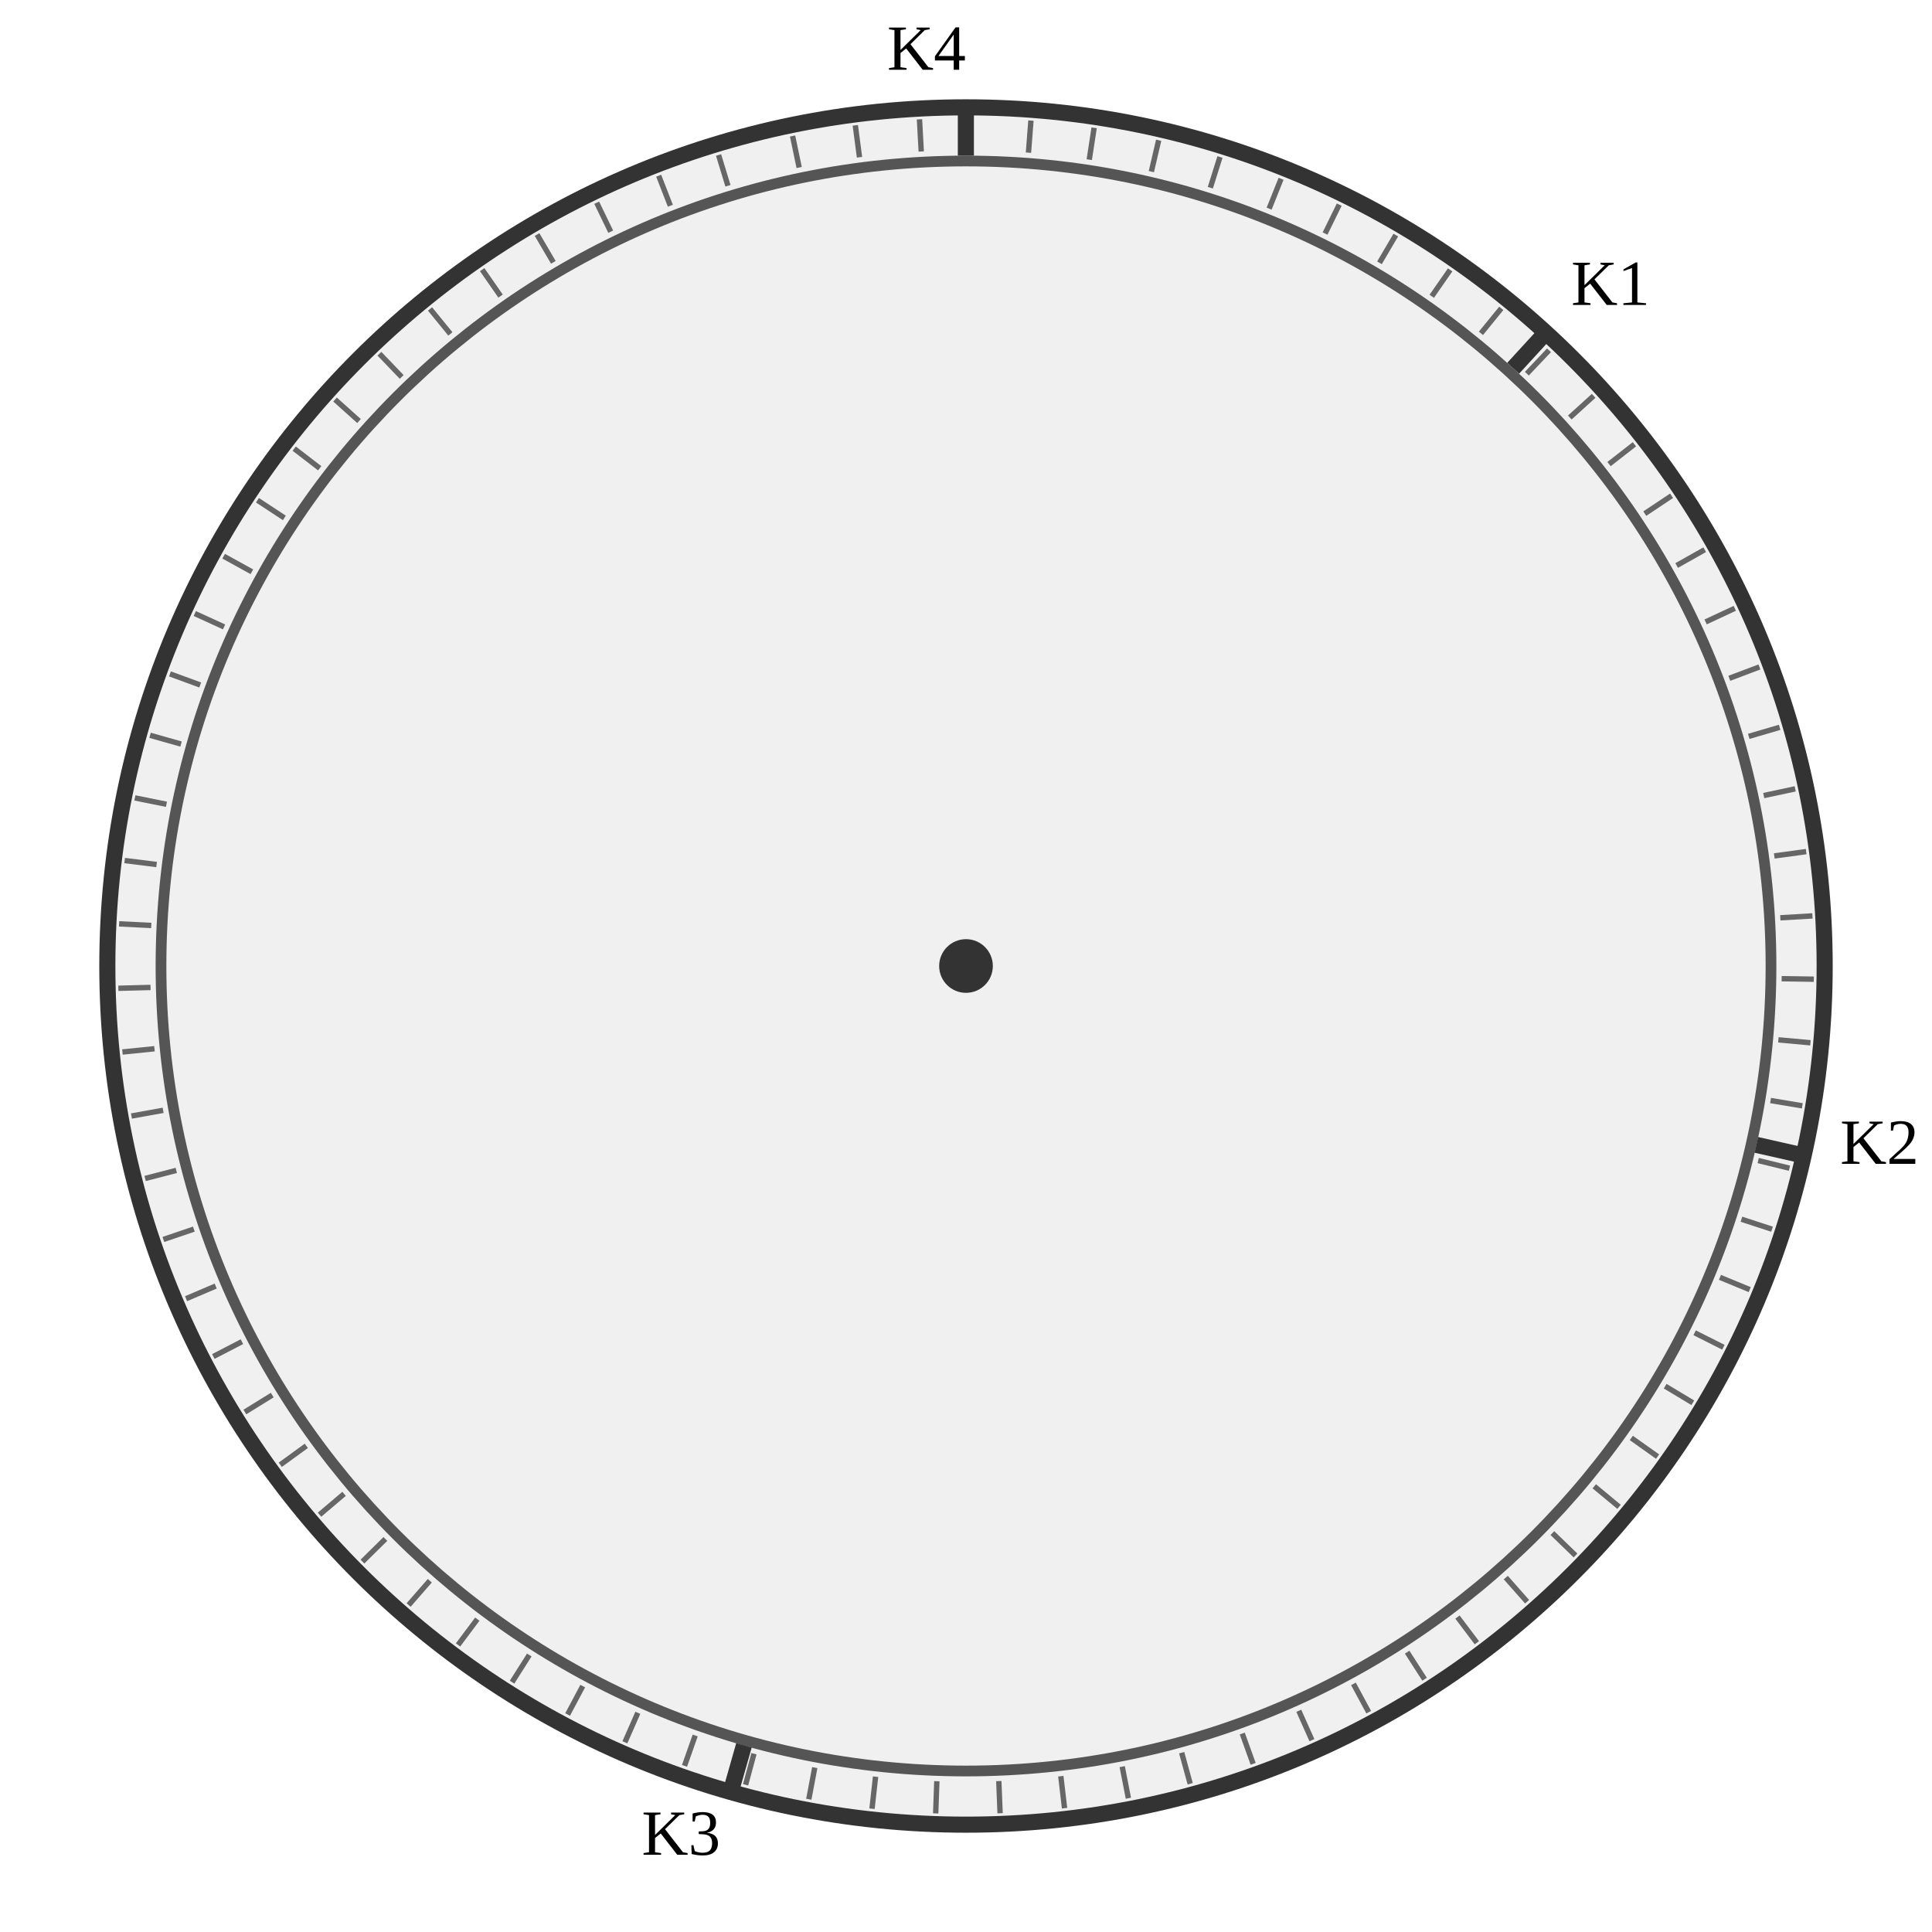
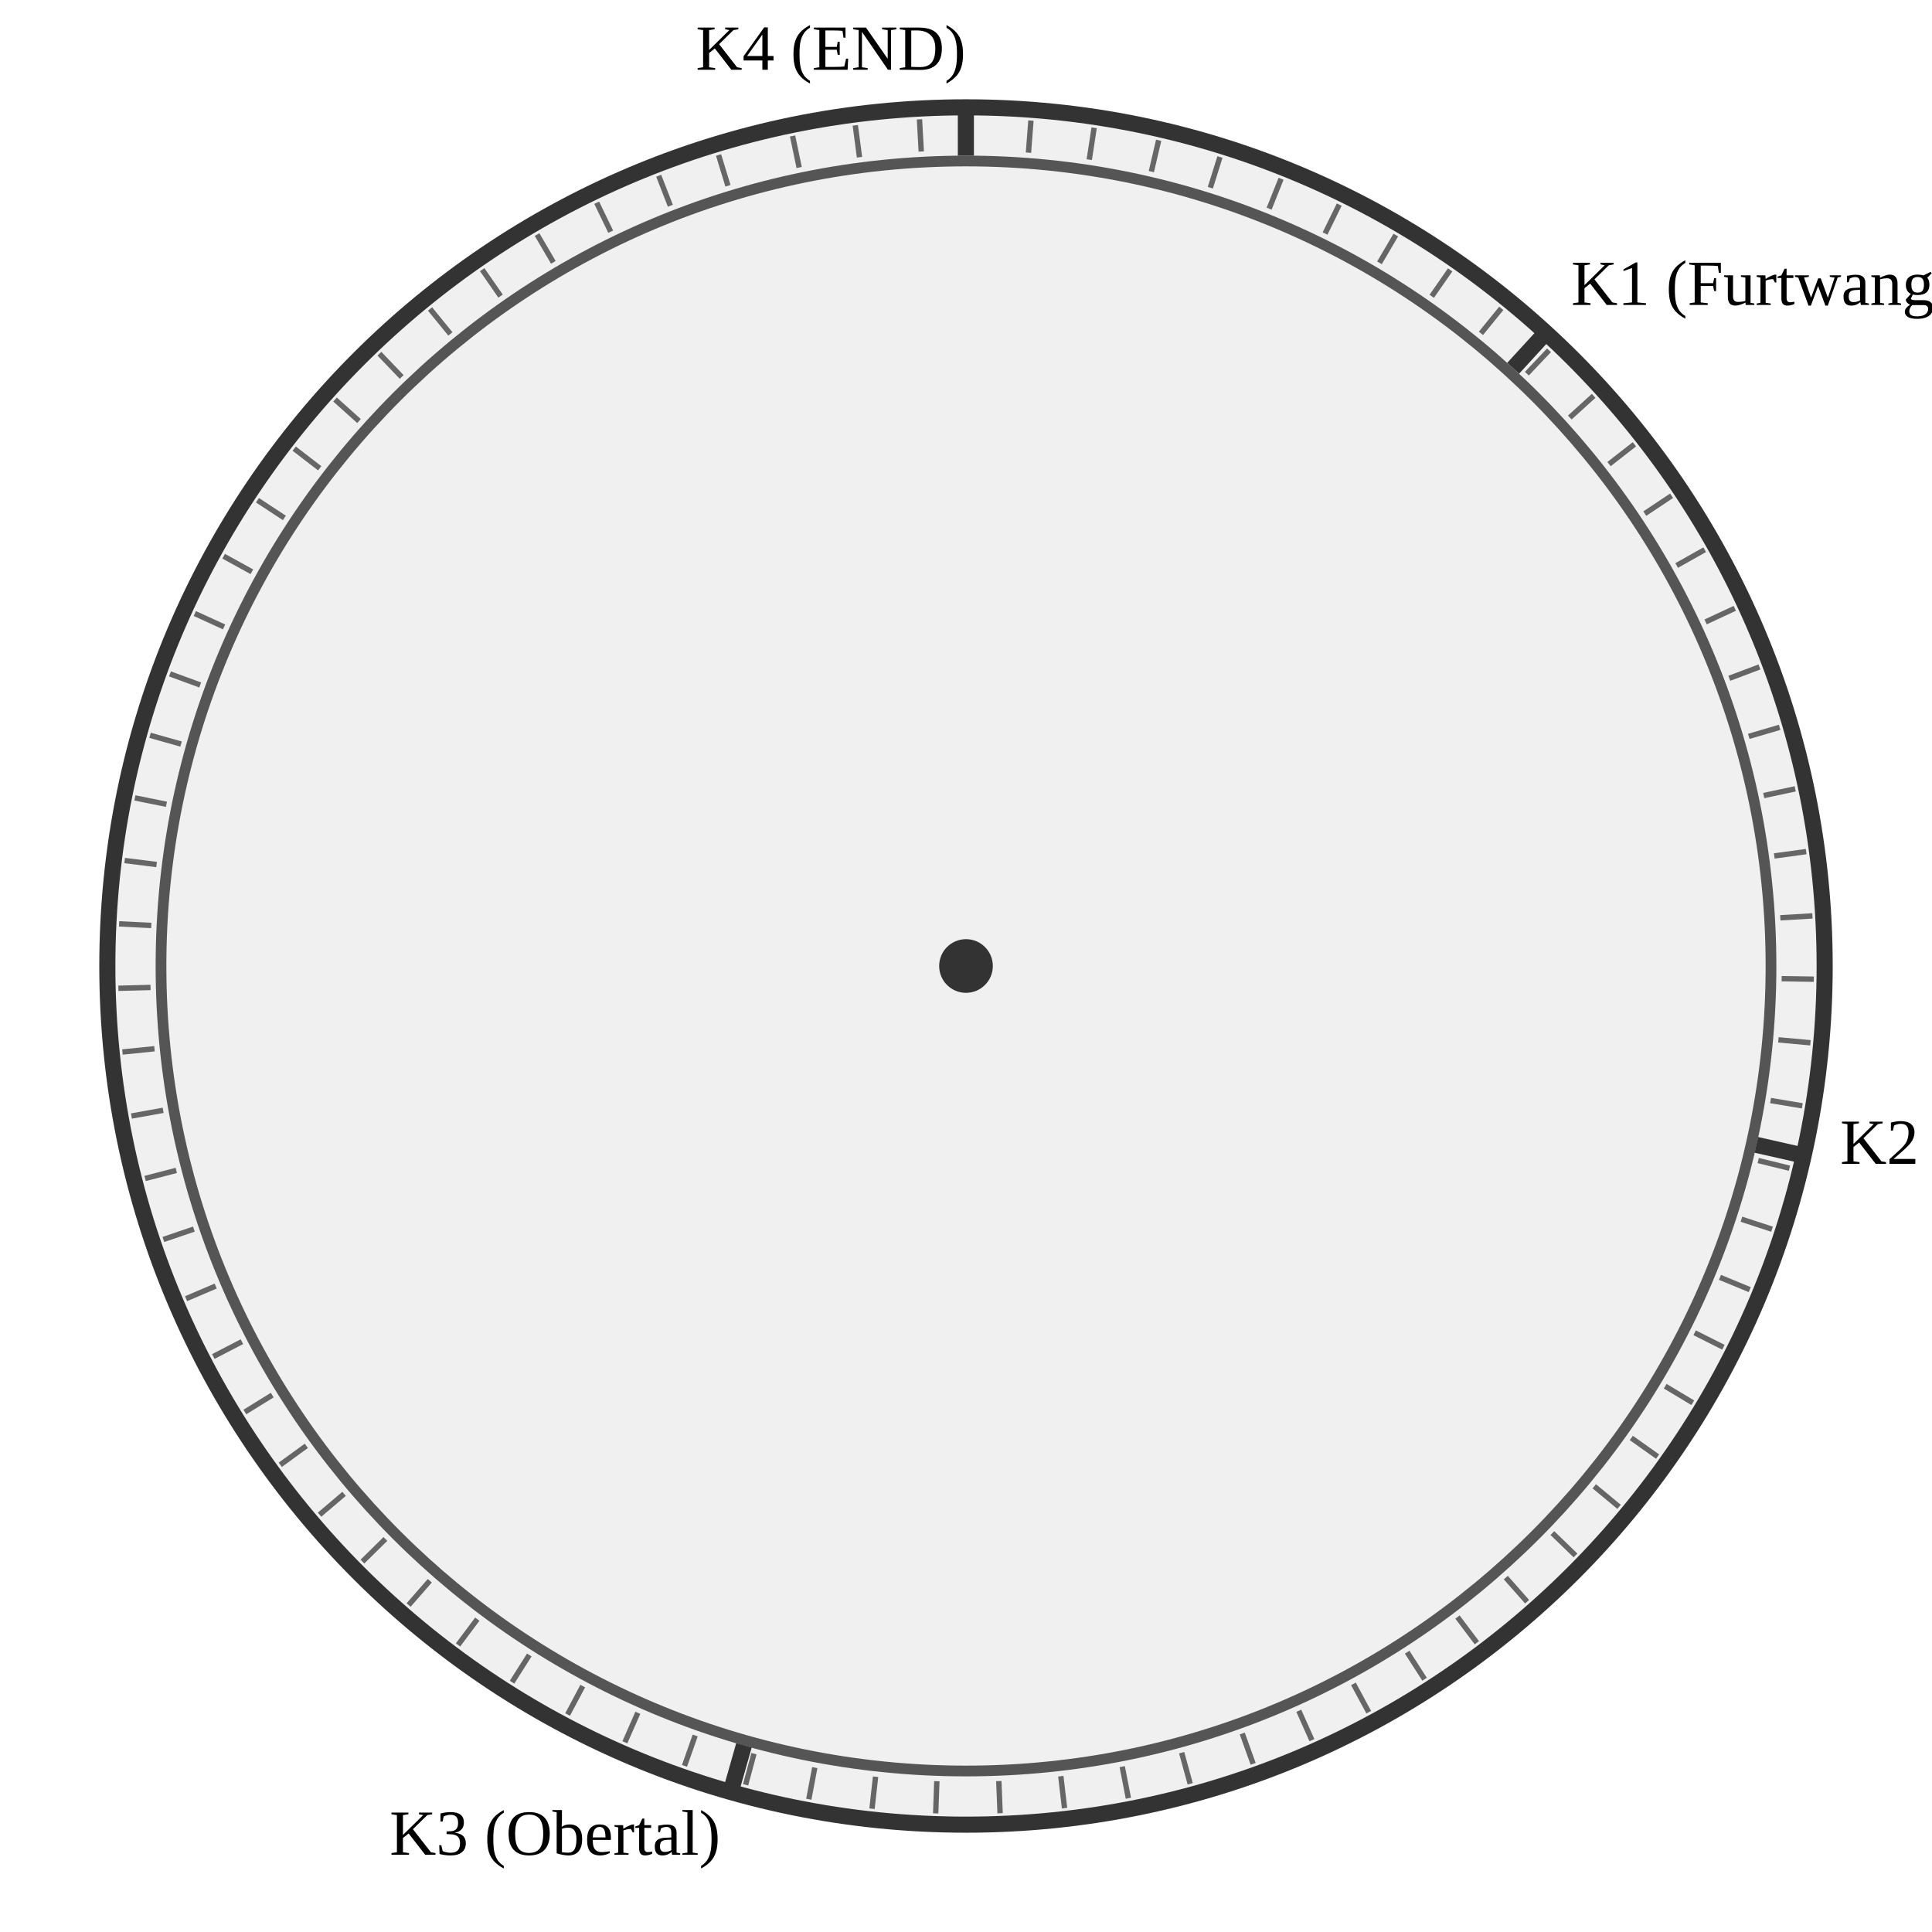
<svg xmlns="http://www.w3.org/2000/svg" height="360" viewBox="0 0 360 360" width="360">
  <g font-size="12" id="world" shape-rendering="geometricPrecision">
    <circle cx="180" cy="180" fill="#f0f0f0" r="160" stroke="#333" stroke-width="3" />
    <circle cx="180" cy="180" fill="#f0f0f0" r="150" stroke="#555" stroke-width="2" />
    <g>
      <g transform="translate(180, 180)">
        <path d="M0,-151 L0,-159" stroke="#333" stroke-width="3" transform="rotate(42.47157)" />
        <path d="M0,-151 L0,-159" stroke="#333" stroke-width="3" transform="rotate(102.7523)" />
        <path d="M0,-151 L0,-159" stroke="#333" stroke-width="3" transform="rotate(195.9027)" />
        <path d="M0,-151 L0,-159" stroke="#333" stroke-width="3" transform="rotate(359.9911)" />
        <path d="M0,-152 L0,-158" stroke="#666" stroke-width="1" transform="rotate(4.391899)" />
        <path d="M0,-152 L0,-158" stroke="#666" stroke-width="1" transform="rotate(8.691472)" />
        <path d="M0,-152 L0,-158" stroke="#666" stroke-width="1" transform="rotate(13.13354)" />
        <path d="M0,-152 L0,-158" stroke="#666" stroke-width="1" transform="rotate(17.42842)" />
        <path d="M0,-152 L0,-158" stroke="#666" stroke-width="1" transform="rotate(21.81328)" />
        <path d="M0,-152 L0,-158" stroke="#666" stroke-width="1" transform="rotate(26.11406)" />
        <path d="M0,-152 L0,-158" stroke="#666" stroke-width="1" transform="rotate(30.45567)" />
        <path d="M0,-152 L0,-158" stroke="#666" stroke-width="1" transform="rotate(34.81767)" />
        <path d="M0,-152 L0,-158" stroke="#666" stroke-width="1" transform="rotate(39.14317)" />
        <path d="M0,-152 L0,-158" stroke="#666" stroke-width="1" transform="rotate(43.4369)" />
        <path d="M0,-152 L0,-158" stroke="#666" stroke-width="1" transform="rotate(47.74779)" />
        <path d="M0,-152 L0,-158" stroke="#666" stroke-width="1" transform="rotate(52.02681)" />
        <path d="M0,-152 L0,-158" stroke="#666" stroke-width="1" transform="rotate(56.31823)" />
        <path d="M0,-152 L0,-158" stroke="#666" stroke-width="1" transform="rotate(60.59669)" />
        <path d="M0,-152 L0,-158" stroke="#666" stroke-width="1" transform="rotate(65.05073)" />
        <path d="M0,-152 L0,-158" stroke="#666" stroke-width="1" transform="rotate(69.34817)" />
        <path d="M0,-152 L0,-158" stroke="#666" stroke-width="1" transform="rotate(73.65091)" />
        <path d="M0,-152 L0,-158" stroke="#666" stroke-width="1" transform="rotate(77.93949)" />
        <path d="M0,-152 L0,-158" stroke="#666" stroke-width="1" transform="rotate(82.24639)" />
        <path d="M0,-152 L0,-158" stroke="#666" stroke-width="1" transform="rotate(86.61268)" />
        <path d="M0,-152 L0,-158" stroke="#666" stroke-width="1" transform="rotate(90.89141)" />
        <path d="M0,-152 L0,-158" stroke="#666" stroke-width="1" transform="rotate(95.19437)" />
        <path d="M0,-152 L0,-158" stroke="#666" stroke-width="1" transform="rotate(99.49183)" />
        <path d="M0,-152 L0,-158" stroke="#666" stroke-width="1" transform="rotate(103.7967)" />
        <path d="M0,-152 L0,-158" stroke="#666" stroke-width="1" transform="rotate(108.0844)" />
        <path d="M0,-152 L0,-158" stroke="#666" stroke-width="1" transform="rotate(112.4379)" />
        <path d="M0,-152 L0,-158" stroke="#666" stroke-width="1" transform="rotate(116.7191)" />
        <path d="M0,-152 L0,-158" stroke="#666" stroke-width="1" transform="rotate(121.0039)" />
        <path d="M0,-152 L0,-158" stroke="#666" stroke-width="1" transform="rotate(125.3509)" />
        <path d="M0,-152 L0,-158" stroke="#666" stroke-width="1" transform="rotate(129.63)" />
        <path d="M0,-152 L0,-158" stroke="#666" stroke-width="1" transform="rotate(134.0417)" />
        <path d="M0,-152 L0,-158" stroke="#666" stroke-width="1" transform="rotate(138.5677)" />
        <path d="M0,-152 L0,-158" stroke="#666" stroke-width="1" transform="rotate(142.952)" />
        <path d="M0,-152 L0,-158" stroke="#666" stroke-width="1" transform="rotate(147.2618)" />
        <path d="M0,-152 L0,-158" stroke="#666" stroke-width="1" transform="rotate(151.6444)" />
        <path d="M0,-152 L0,-158" stroke="#666" stroke-width="1" transform="rotate(155.9236)" />
        <path d="M0,-152 L0,-158" stroke="#666" stroke-width="1" transform="rotate(160.2052)" />
        <path d="M0,-152 L0,-158" stroke="#666" stroke-width="1" transform="rotate(164.6688)" />
        <path d="M0,-152 L0,-158" stroke="#666" stroke-width="1" transform="rotate(168.9594)" />
        <path d="M0,-152 L0,-158" stroke="#666" stroke-width="1" transform="rotate(173.3256)" />
        <path d="M0,-152 L0,-158" stroke="#666" stroke-width="1" transform="rotate(177.6954)" />
        <path d="M0,-152 L0,-158" stroke="#666" stroke-width="1" transform="rotate(182.0488)" />
        <path d="M0,-152 L0,-158" stroke="#666" stroke-width="1" transform="rotate(186.3644)" />
        <path d="M0,-152 L0,-158" stroke="#666" stroke-width="1" transform="rotate(190.6838)" />
        <path d="M0,-152 L0,-158" stroke="#666" stroke-width="1" transform="rotate(195.0659)" />
        <path d="M0,-152 L0,-158" stroke="#666" stroke-width="1" transform="rotate(199.3884)" />
        <path d="M0,-152 L0,-158" stroke="#666" stroke-width="1" transform="rotate(203.7218)" />
        <path d="M0,-152 L0,-158" stroke="#666" stroke-width="1" transform="rotate(208.0238)" />
        <path d="M0,-152 L0,-158" stroke="#666" stroke-width="1" transform="rotate(212.3686)" />
        <path d="M0,-152 L0,-158" stroke="#666" stroke-width="1" transform="rotate(216.8036)" />
        <path d="M0,-152 L0,-158" stroke="#666" stroke-width="1" transform="rotate(221.0963)" />
        <path d="M0,-152 L0,-158" stroke="#666" stroke-width="1" transform="rotate(225.3803)" />
        <path d="M0,-152 L0,-158" stroke="#666" stroke-width="1" transform="rotate(229.6774)" />
        <path d="M0,-152 L0,-158" stroke="#666" stroke-width="1" transform="rotate(233.9684)" />
        <path d="M0,-152 L0,-158" stroke="#666" stroke-width="1" transform="rotate(238.2635)" />
        <path d="M0,-152 L0,-158" stroke="#666" stroke-width="1" transform="rotate(242.5781)" />
        <path d="M0,-152 L0,-158" stroke="#666" stroke-width="1" transform="rotate(246.8989)" />
        <path d="M0,-152 L0,-158" stroke="#666" stroke-width="1" transform="rotate(251.1841)" />
        <path d="M0,-152 L0,-158" stroke="#666" stroke-width="1" transform="rotate(255.4891)" />
        <path d="M0,-152 L0,-158" stroke="#666" stroke-width="1" transform="rotate(259.8092)" />
        <path d="M0,-152 L0,-158" stroke="#666" stroke-width="1" transform="rotate(264.1788)" />
        <path d="M0,-152 L0,-158" stroke="#666" stroke-width="1" transform="rotate(268.4938)" />
        <path d="M0,-152 L0,-158" stroke="#666" stroke-width="1" transform="rotate(272.8491)" />
        <path d="M0,-152 L0,-158" stroke="#666" stroke-width="1" transform="rotate(277.1457)" />
        <path d="M0,-152 L0,-158" stroke="#666" stroke-width="1" transform="rotate(281.4344)" />
        <path d="M0,-152 L0,-158" stroke="#666" stroke-width="1" transform="rotate(285.7879)" />
        <path d="M0,-152 L0,-158" stroke="#666" stroke-width="1" transform="rotate(290.1505)" />
        <path d="M0,-152 L0,-158" stroke="#666" stroke-width="1" transform="rotate(294.5622)" />
        <path d="M0,-152 L0,-158" stroke="#666" stroke-width="1" transform="rotate(298.9002)" />
        <path d="M0,-152 L0,-158" stroke="#666" stroke-width="1" transform="rotate(303.3195)" />
        <path d="M0,-152 L0,-158" stroke="#666" stroke-width="1" transform="rotate(307.601)" />
        <path d="M0,-152 L0,-158" stroke="#666" stroke-width="1" transform="rotate(311.9174)" />
        <path d="M0,-152 L0,-158" stroke="#666" stroke-width="1" transform="rotate(316.2284)" />
        <path d="M0,-152 L0,-158" stroke="#666" stroke-width="1" transform="rotate(320.7945)" />
        <path d="M0,-152 L0,-158" stroke="#666" stroke-width="1" transform="rotate(325.2091)" />
        <path d="M0,-152 L0,-158" stroke="#666" stroke-width="1" transform="rotate(329.6114)" />
        <path d="M0,-152 L0,-158" stroke="#666" stroke-width="1" transform="rotate(334.1805)" />
        <path d="M0,-152 L0,-158" stroke="#666" stroke-width="1" transform="rotate(338.7504)" />
        <path d="M0,-152 L0,-158" stroke="#666" stroke-width="1" transform="rotate(343.0328)" />
        <path d="M0,-152 L0,-158" stroke="#666" stroke-width="1" transform="rotate(348.1982)" />
        <path d="M0,-152 L0,-158" stroke="#666" stroke-width="1" transform="rotate(352.4982)" />
        <path d="M0,-152 L0,-158" stroke="#666" stroke-width="1" transform="rotate(356.8548)" />
      </g>
      <g transform="translate(180, 180)">
        <text text-anchor="start" x="112.762" y="-123.181">
- K1
- 
+ K1 (Furtwangen)
</text>
        <text text-anchor="start" x="162.881" y="36.863">
- K2
- 
+ K2 (Haslach)
</text>
        <text text-anchor="end" x="-45.759" y="165.609">
- K3
+ K3 (Obertal)
</text>
        <text text-anchor="end" x="-0.026" y="-167">
- K4
+ K4 (END)
</text>
      </g>
    </g>
    <circle cx="180" cy="180" fill="#333" r="5" />
  </g>
</svg>
